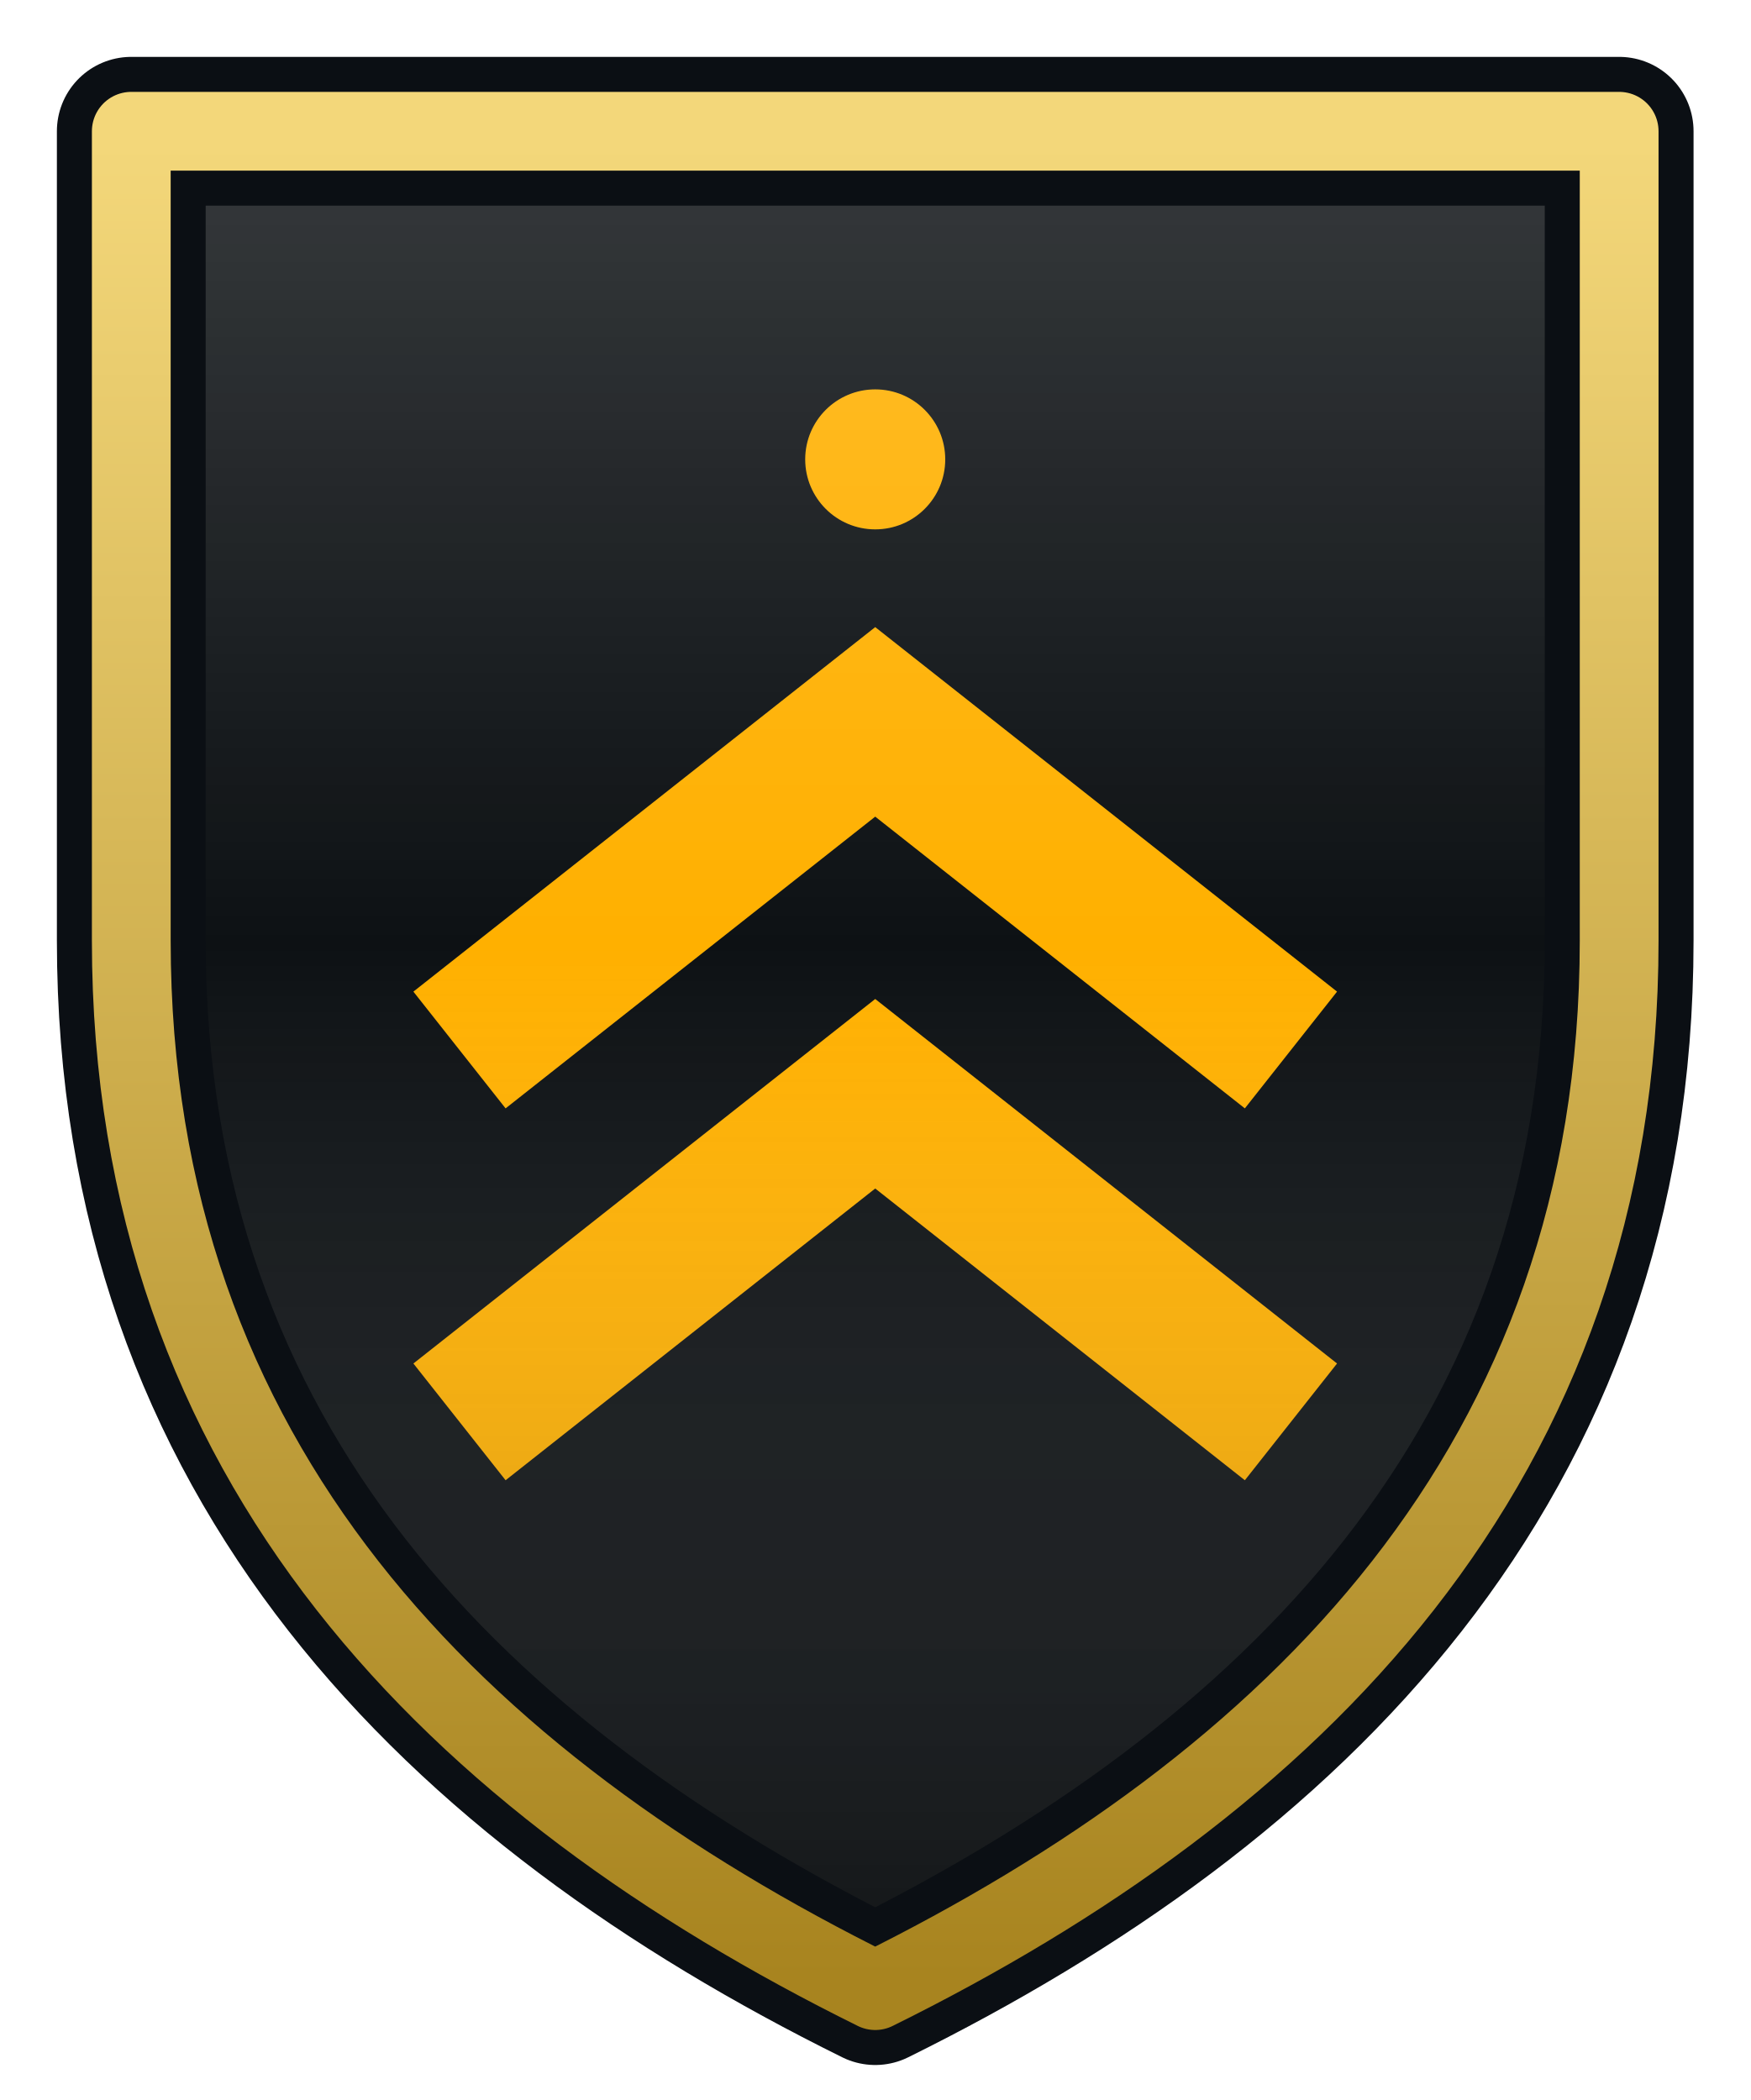
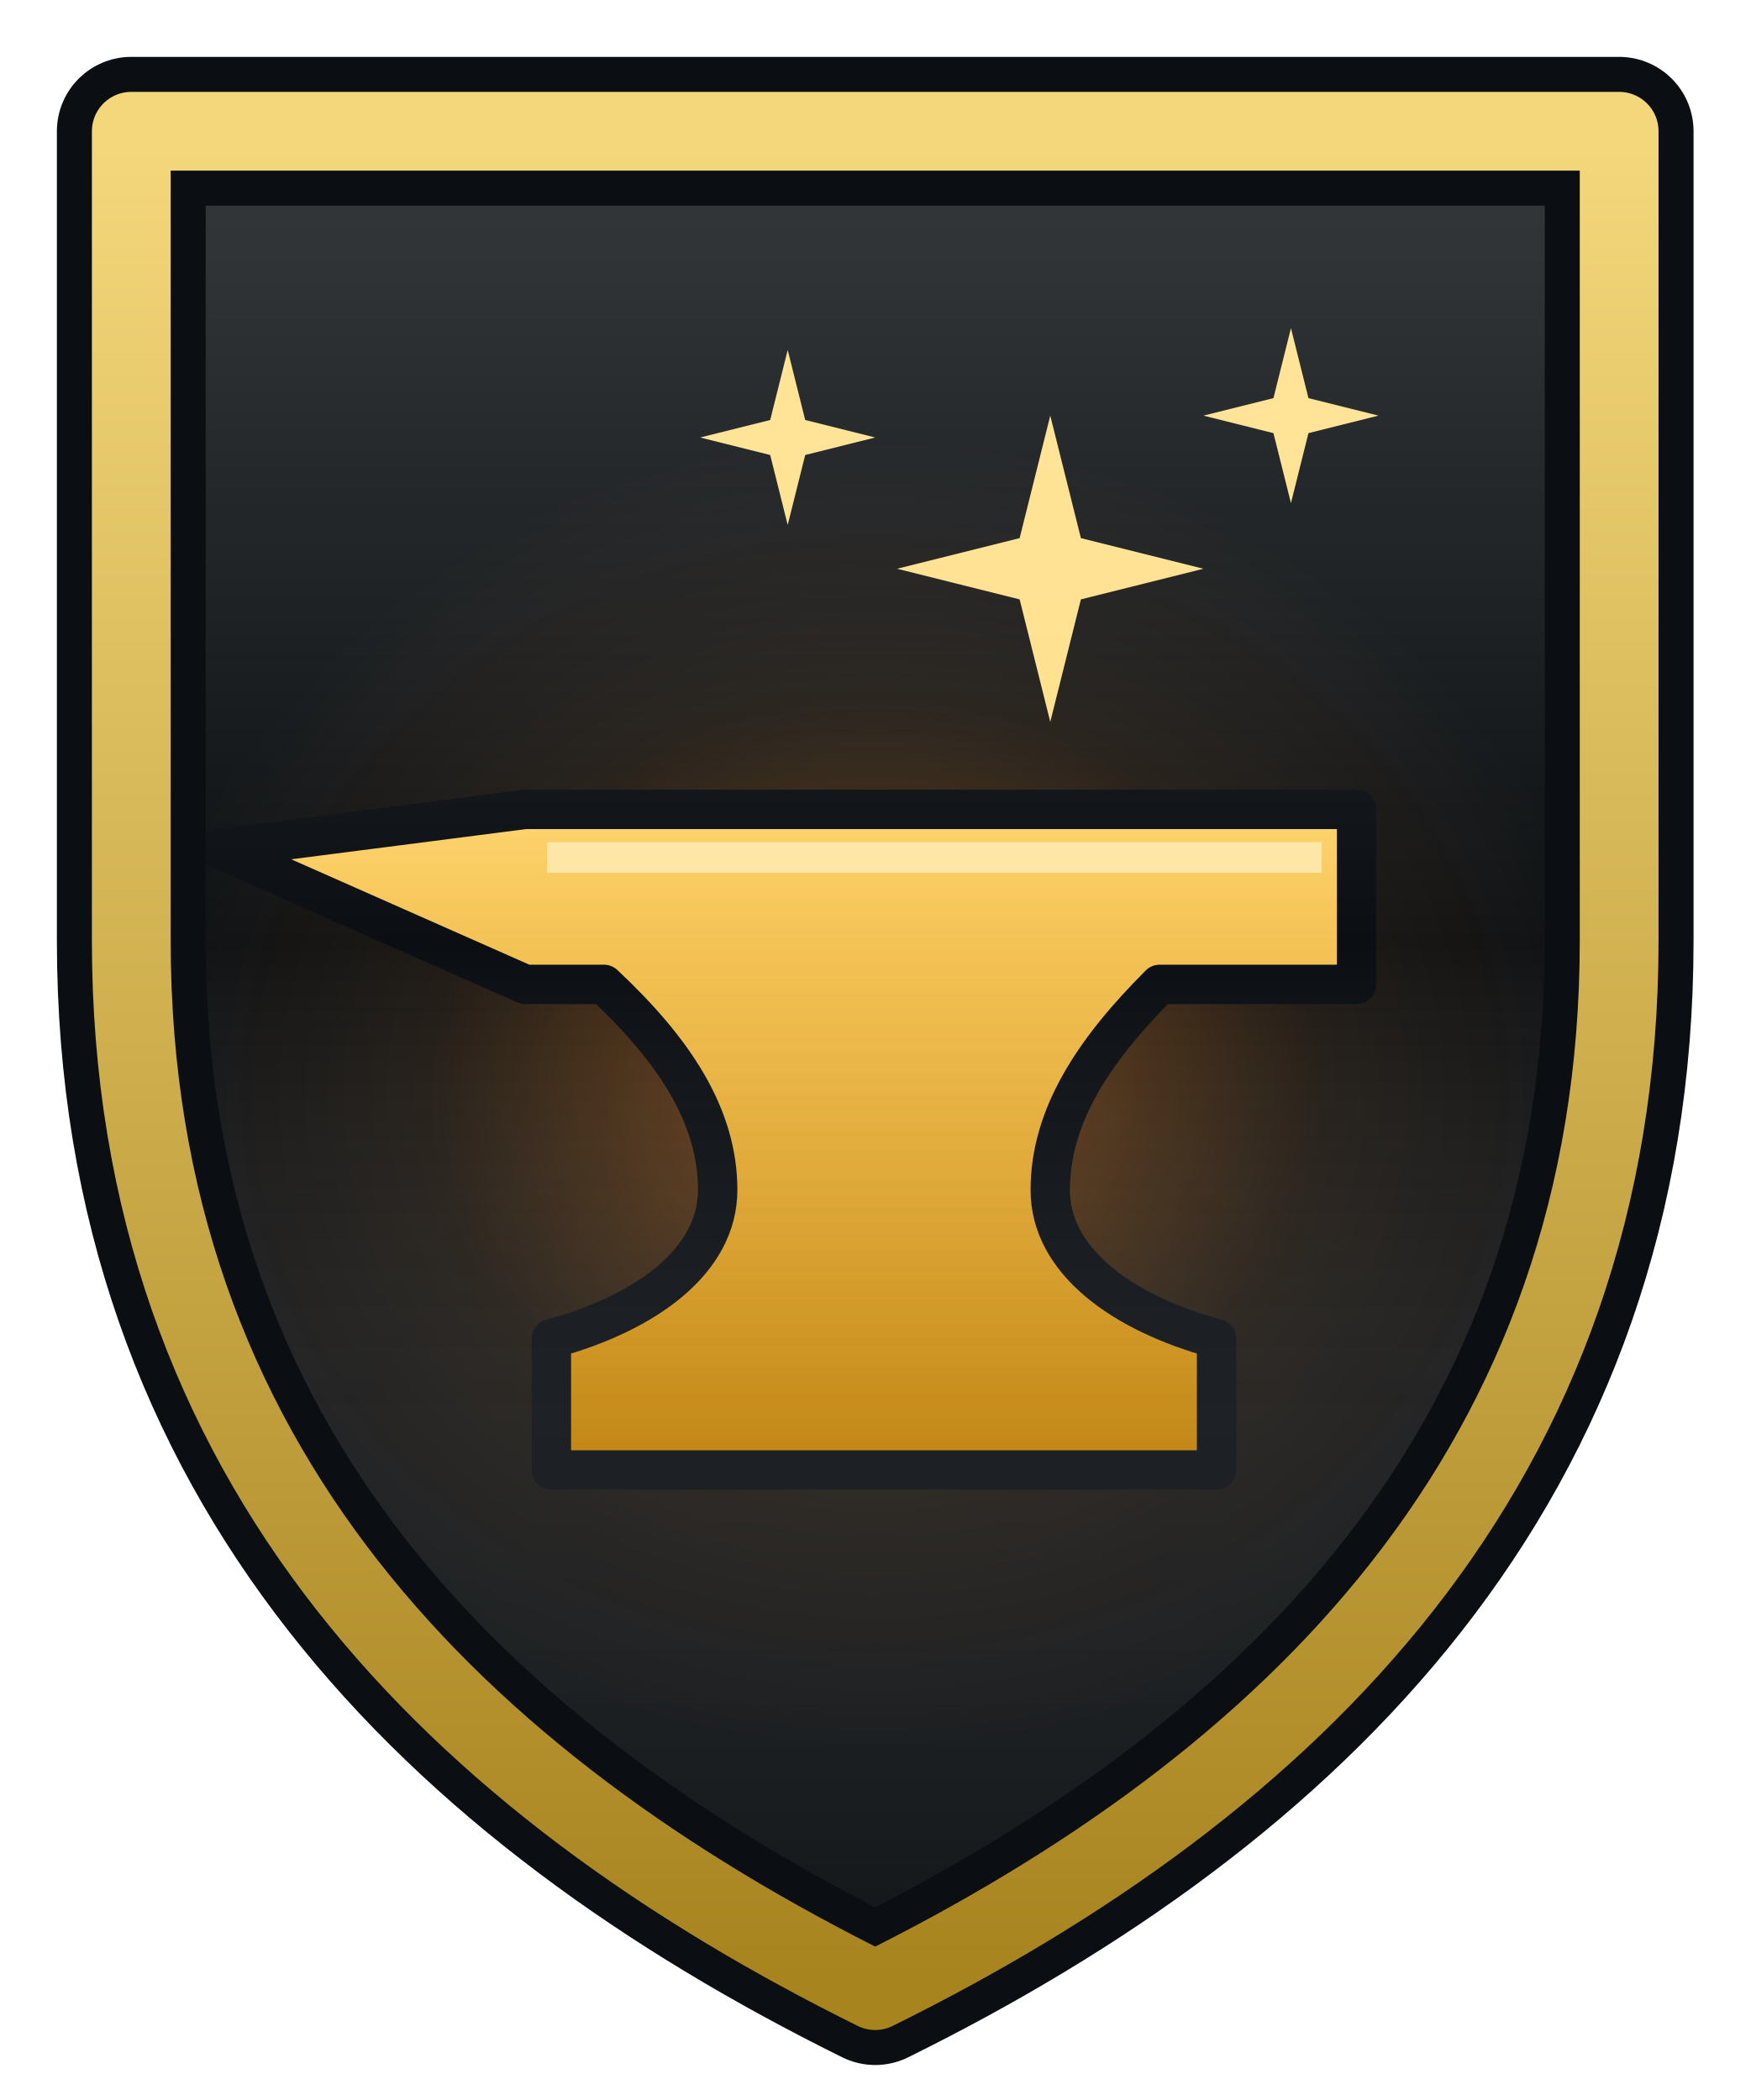
<svg xmlns="http://www.w3.org/2000/svg" viewBox="0 0 40 48" width="40" height="48">
  <defs>
    <clipPath id="c">
      <path d="M3 3H37V21.5C37 33.5 29.5 40.8 20 45.5C10.5 40.8 3 33.5 3 21.5Z" />
    </clipPath>
    <linearGradient id="l" x1="0" y1="0" x2="0" y2="1">
      <stop offset="0" stop-color="#fff" stop-opacity=".2" />
      <stop offset=".45" stop-color="#fff" stop-opacity="0" />
      <stop offset="1" stop-color="#000" stop-opacity=".32" />
    </linearGradient>
    <linearGradient id="g" x1="0" y1="0" x2="0" y2="1">
      <stop offset="0" stop-color="#f3d77a" />
      <stop offset="1" stop-color="#a8841f" />
    </linearGradient>
  </defs>
  <g clip-path="url(#c)">
+     <defs>
+       <radialGradient id="fg">
+         <stop offset="0" stop-color="#ff8a1f" stop-opacity="0.45" />
+         <stop offset=".6" stop-color="#ff8a1f" stop-opacity="0.08" />
+         <stop offset="1" stop-color="#ff8a1f" stop-opacity="0" />
+       </radialGradient>
+       <linearGradient id="av" x1="0" y1="0" x2="0" y2="1">
+         <stop offset="0" stop-color="#ffd36b" />
+         <stop offset="1" stop-color="#c98400" />
+       </linearGradient>
+     </defs>
    <rect width="40" height="48" fill="#0d1114" />
-     <path d="M10.5 32.5L20 25L29.5 32.5M10.5 24L20 16.5L29.5 24" fill="none" stroke="#ffb000" stroke-width="3.4" stroke-linejoin="miter" />
-     <circle cx="20" cy="10.5" r="1.6" fill="#ffb000" />
+     <ellipse cx="20" cy="25" rx="17" ry="15" fill="url(#fg)" />
+     <path d="M5 19.4L12 18.5H31V22.5H26.5C25 24 24 25.5 24 27.2C24 28.8 25.6 30 27.8 30.6V33.6H12.6V30.6C14.8 30 16.4 28.8 16.4 27.2C16.4 25.5 15.4 24 13.8 22.5H12Z" fill="url(#av)" stroke="#0b0f14" stroke-width=".9" stroke-linejoin="round" />
+     <path d="M12.5 19.6H30.2" stroke="#fff1c2" stroke-opacity=".7" stroke-width=".7" />
+     <g fill="#ffe08a">
+       <path d="M24 9.5L24.7 12.3L27.5 13L24.7 13.7L24 16.5L23.3 13.7L20.5 13L23.3 12.3Z" />
+       <path d="M29.5 7.5L29.9 9.1L31.5 9.5L29.9 9.9L29.5 11.5L29.1 9.9L27.5 9.5L29.1 9.1Z" />
+       <path d="M18 8L18.4 9.6L20 10L18.4 10.4L18 12L17.6 10.4L16 10L17.6 9.6Z" />
+     </g>
    <rect width="40" height="48" fill="url(#l)" />
  </g>
  <path d="M3 3H37V21.5C37 33.5 29.5 40.8 20 45.5C10.5 40.8 3 33.5 3 21.5Z" fill="none" stroke="#0b0f14" stroke-width="3.4" stroke-linejoin="round" />
  <path d="M3 3H37V21.5C37 33.5 29.5 40.8 20 45.5C10.5 40.8 3 33.5 3 21.5Z" fill="none" stroke="url(#g)" stroke-width="1.8" stroke-linejoin="round" />
</svg>
